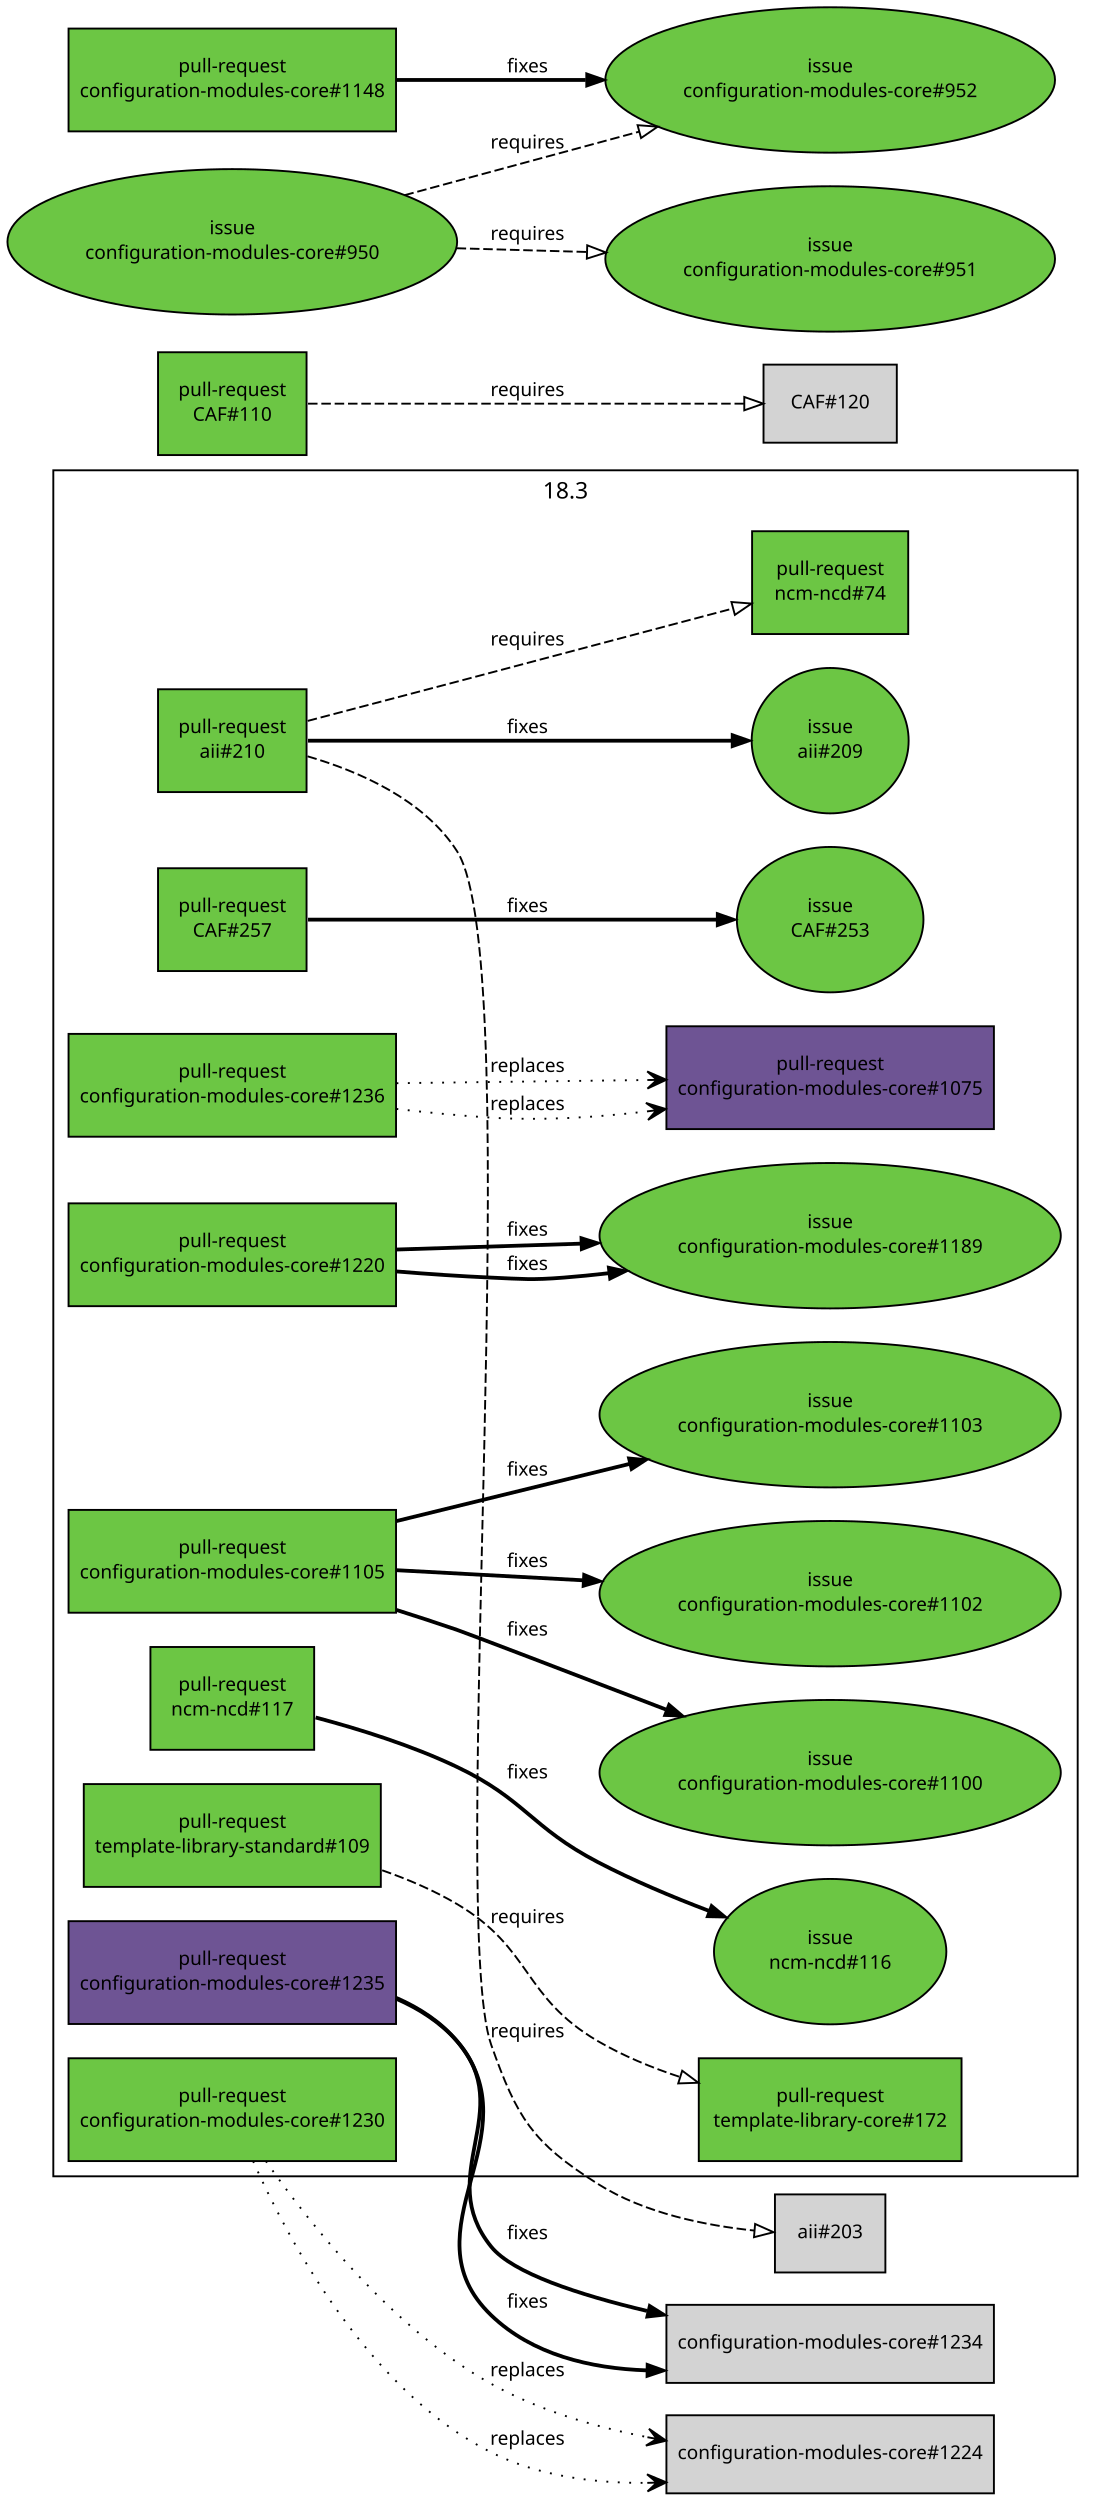
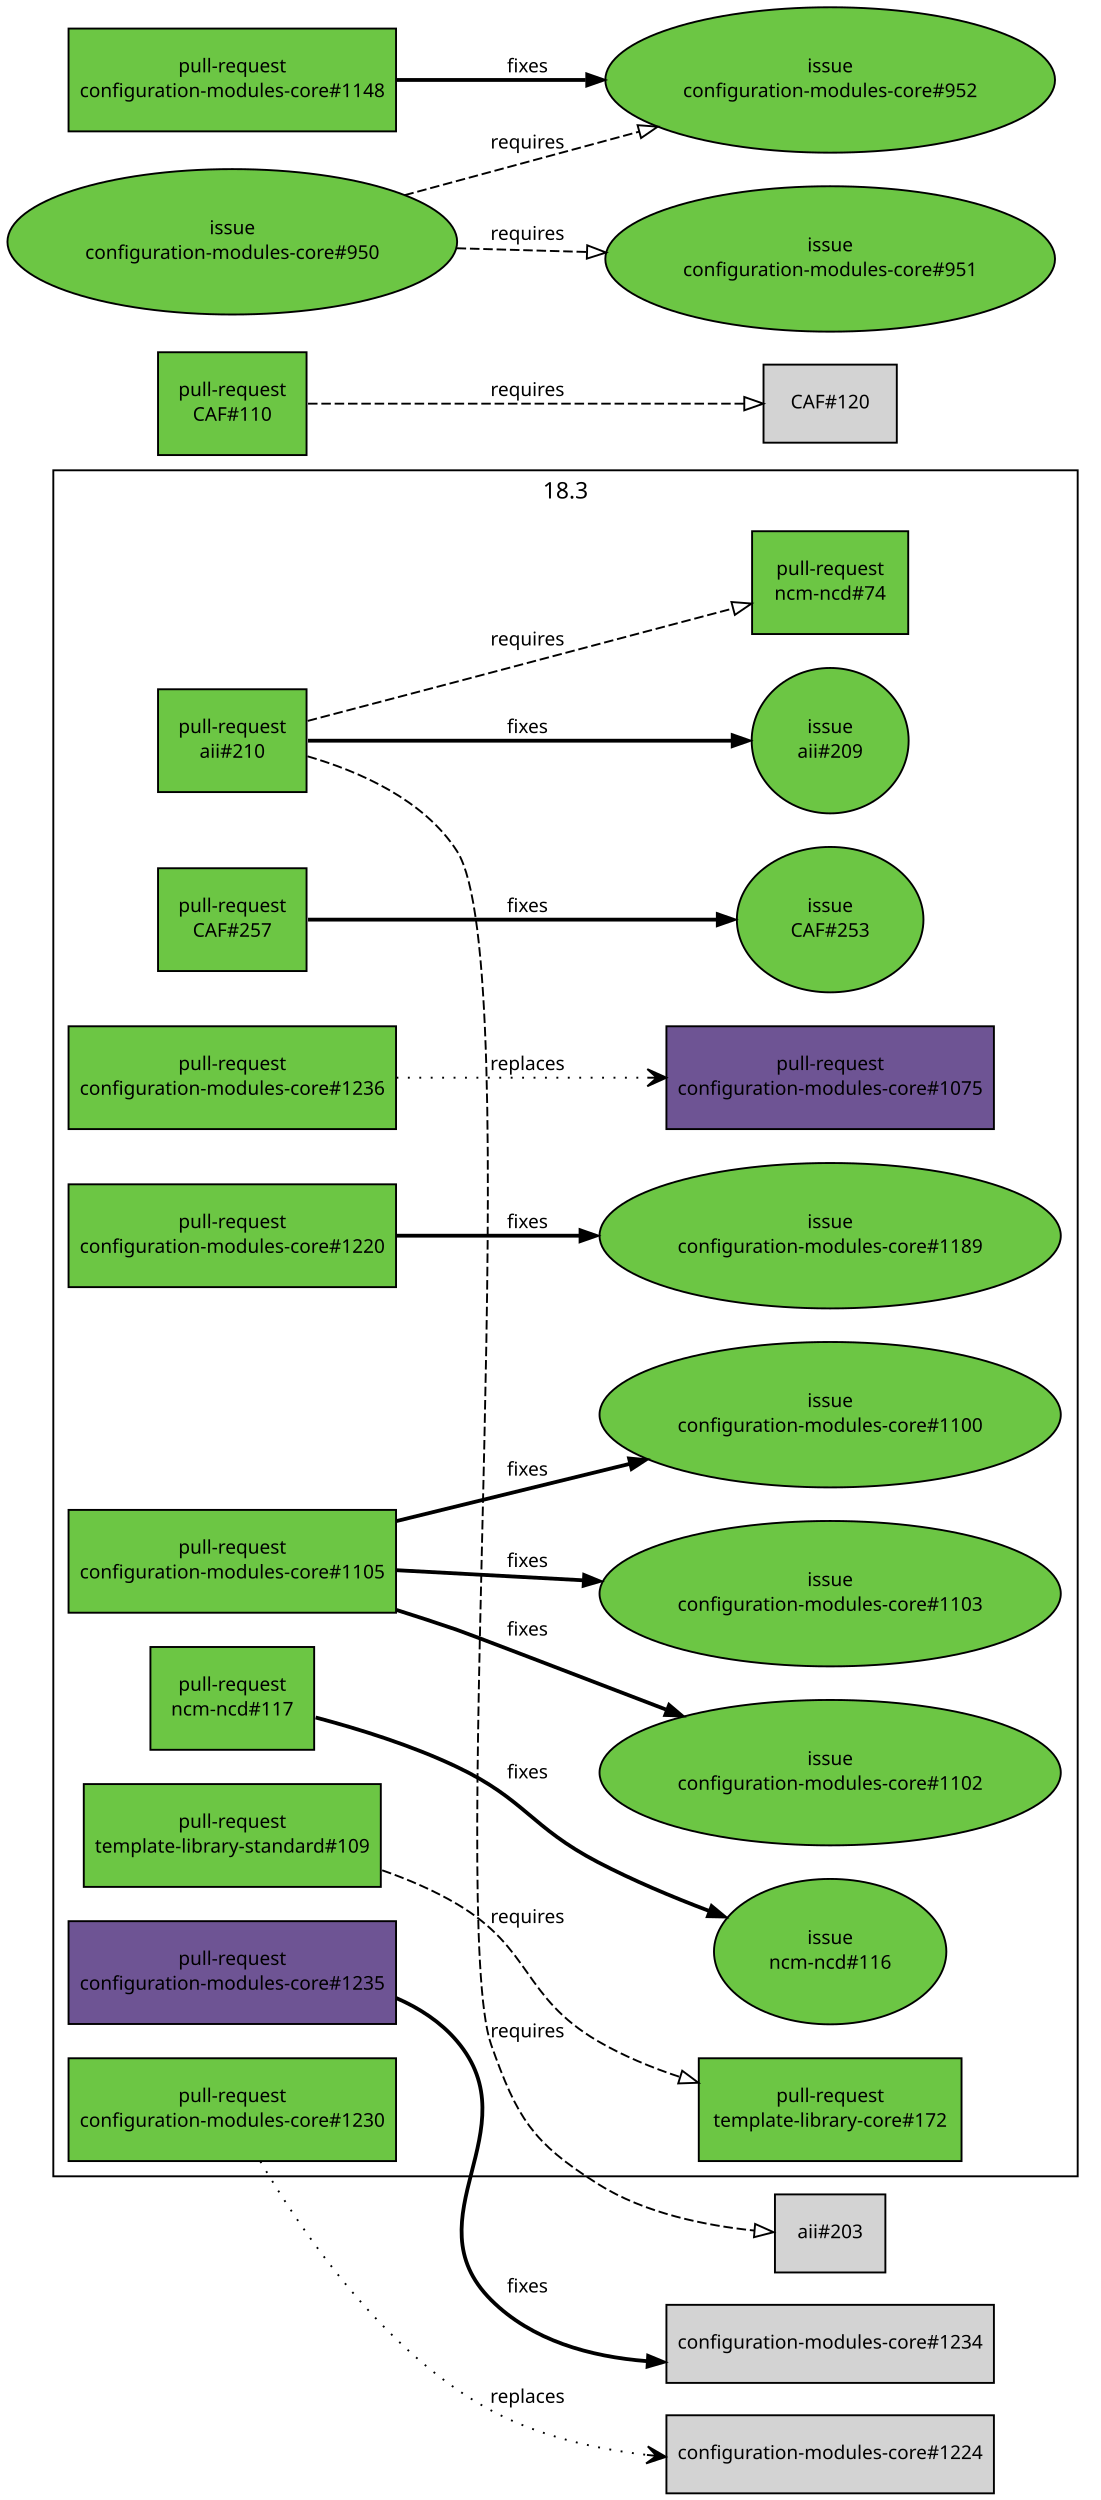
<svg xmlns="http://www.w3.org/2000/svg" xmlns:xlink="http://www.w3.org/1999/xlink" width="578pt" height="1313pt" viewBox="0.00 0.00 578.00 1313.00">
  <g id="graph1" class="graph" transform="scale(1 1) rotate(0) translate(4 1309)">
    <polygon fill="white" stroke="white" points="-4,5 -4,-1309 575,-1309 575,5 -4,5" />
    <g id="graph3" class="cluster">
      <polygon fill="none" stroke="black" points="24,-166 24,-1062 562,-1062 562,-166 24,-166" />
      <text text-anchor="middle" x="293" y="-1047.2" font-family="Sans" font-size="12.00">18.3</text>
    </g>
    <g id="node1" class="node">
      <a xlink:href="https://github.com/quattor/aii/pull/210" xlink:title="Shellfe: support active config for plugins" target="_parent">
        <polygon fill="#6cc644" stroke="black" points="157,-947 79,-947 79,-893 157,-893 157,-947" />
        <text text-anchor="middle" x="118" y="-924" font-family="Sans" font-size="10.00">pull-request</text>
        <text text-anchor="middle" x="118" y="-911" font-family="Sans" font-size="10.00">aii#210</text>
      </a>
    </g>
    <g id="node3" class="node">
      <a xlink:href="https://github.com/quattor/aii/issues/209" xlink:title="support ACTIVE_CONFIG" target="_parent">
        <ellipse fill="#6cc644" stroke="black" cx="432" cy="-920" rx="41.217" ry="38.184" />
        <text text-anchor="middle" x="432" y="-924" font-family="Sans" font-size="10.00">issue</text>
        <text text-anchor="middle" x="432" y="-911" font-family="Sans" font-size="10.00">aii#209</text>
      </a>
    </g>
    <g id="edge2" class="edge">
      <path fill="none" stroke="black" stroke-width="2" d="M157.768,-920C214.279,-920 317.868,-920 380.284,-920" />
      <polygon fill="black" stroke="black" points="380.31,-923.5 390.31,-920 380.31,-916.5 380.31,-923.5" />
      <text text-anchor="middle" x="273" y="-924" font-family="Sans" font-size="10.00">fixes</text>
    </g>
    <g id="node5" class="node">
      <a xlink:href="https://github.com/quattor/ncm-ncd/pull/74" xlink:title="Set the current active config as an attribute to the component" target="_parent">
        <polygon fill="#6cc644" stroke="black" points="473,-1030 391,-1030 391,-976 473,-976 473,-1030" />
        <text text-anchor="middle" x="432" y="-1007" font-family="Sans" font-size="10.00">pull-request</text>
        <text text-anchor="middle" x="432" y="-994" font-family="Sans" font-size="10.00">ncm-ncd#74</text>
      </a>
    </g>
    <g id="edge4" class="edge">
      <path fill="none" stroke="black" stroke-dasharray="5,2" d="M157.609,-930.38C180.517,-936.39 209.889,-944.106 236,-951 285.266,-964.007 341.475,-978.927 381.028,-989.441" />
      <polygon fill="none" stroke="black" points="380.148,-992.828 390.711,-992.015 381.946,-986.063 380.148,-992.828" />
      <text text-anchor="middle" x="273" y="-970" font-family="Sans" font-size="10.00">requires</text>
    </g>
    <g id="node7" class="node">
      <polygon fill="lightgrey" stroke="black" points="461,-156.5 403,-156.5 403,-115.5 461,-115.5 461,-156.5" />
      <text text-anchor="middle" x="432" y="-133.5" font-family="Sans" font-size="10.00">aii#203</text>
    </g>
    <g id="edge6" class="edge">
      <path fill="none" stroke="black" stroke-dasharray="5,2" d="M157.506,-911.793C184.567,-903.92 218.595,-889.074 236,-862 273.688,-803.373 230.657,-300.67 254,-235 267.696,-196.471 275.424,-183.832 310,-162 334.624,-146.452 367.041,-140.064 392.27,-137.503" />
      <polygon fill="none" stroke="black" points="392.585,-140.989 402.25,-136.649 391.988,-134.015 392.585,-140.989" />
      <text text-anchor="middle" x="273" y="-239" font-family="Sans" font-size="10.00">requires</text>
    </g>
    <g id="node8" class="node">
      <a xlink:href="https://github.com/quattor/CAF/pull/257" xlink:title="Process: run process as another user" target="_parent">
        <polygon fill="#6cc644" stroke="black" points="157,-853 79,-853 79,-799 157,-799 157,-853" />
        <text text-anchor="middle" x="118" y="-830" font-family="Sans" font-size="10.00">pull-request</text>
        <text text-anchor="middle" x="118" y="-817" font-family="Sans" font-size="10.00">CAF#257</text>
      </a>
    </g>
    <g id="node10" class="node">
      <a xlink:href="https://github.com/quattor/CAF/issues/253" xlink:title="CAF::Process: Include an option to execute the command as an specific user" target="_parent">
        <ellipse fill="#6cc644" stroke="black" cx="432" cy="-826" rx="48.998" ry="38.184" />
        <text text-anchor="middle" x="432" y="-830" font-family="Sans" font-size="10.00">issue</text>
        <text text-anchor="middle" x="432" y="-817" font-family="Sans" font-size="10.00">CAF#253</text>
      </a>
    </g>
    <g id="edge8" class="edge">
      <path fill="none" stroke="black" stroke-width="2" d="M157.768,-826C211.934,-826 309.353,-826 372.308,-826" />
      <polygon fill="black" stroke="black" points="372.488,-829.5 382.488,-826 372.488,-822.5 372.488,-829.5" />
      <text text-anchor="middle" x="273" y="-830" font-family="Sans" font-size="10.00">fixes</text>
    </g>
    <g id="node11" class="node">
      <a xlink:href="https://github.com/quattor/CAF/pull/110" xlink:title="Download: API proposal" target="_parent">
        <polygon fill="#6cc644" stroke="black" points="157,-1124 79,-1124 79,-1070 157,-1070 157,-1124" />
        <text text-anchor="middle" x="118" y="-1101" font-family="Sans" font-size="10.00">pull-request</text>
        <text text-anchor="middle" x="118" y="-1088" font-family="Sans" font-size="10.00">CAF#110</text>
      </a>
    </g>
    <g id="node13" class="node">
      <polygon fill="lightgrey" stroke="black" points="467,-1117.5 397,-1117.5 397,-1076.5 467,-1076.5 467,-1117.5" />
      <text text-anchor="middle" x="432" y="-1094.5" font-family="Sans" font-size="10.00">CAF#120</text>
    </g>
    <g id="edge10" class="edge">
      <path fill="none" stroke="black" stroke-dasharray="5,2" d="M157.768,-1097C216.269,-1097 325.221,-1097 386.719,-1097" />
      <polygon fill="none" stroke="black" points="386.897,-1100.5 396.897,-1097 386.897,-1093.5 386.897,-1100.5" />
      <text text-anchor="middle" x="273" y="-1101" font-family="Sans" font-size="10.00">requires</text>
    </g>
    <g id="node14" class="node">
      <a xlink:href="https://github.com/quattor/configuration-modules-core/pull/1236" xlink:title="ncm-spma: yum: Expose support for multiple reposdirs" target="_parent">
-         <polygon fill="#6cc644" stroke="black" points="204,-766 32,-766 32,-712 204,-712 204,-766" />
-         <text text-anchor="middle" x="118" y="-743" font-family="Sans" font-size="10.00">pull-request</text>
-         <text text-anchor="middle" x="118" y="-730" font-family="Sans" font-size="10.00">configuration-modules-core#1236</text>
+         <polygon fill="#6cc644" stroke="black" points="204,-770 32,-770 32,-716 204,-716 204,-770" />
+         <text text-anchor="middle" x="118" y="-747" font-family="Sans" font-size="10.00">pull-request</text>
+         <text text-anchor="middle" x="118" y="-734" font-family="Sans" font-size="10.00">configuration-modules-core#1236</text>
      </a>
    </g>
    <g id="node16" class="node">
      <a xlink:href="https://github.com/quattor/configuration-modules-core/pull/1075" xlink:title="ncm-spma (yum): Allow unmanaged repositories to be controlled seperately from packages" target="_parent">
        <polygon fill="#6e5494" stroke="black" points="518,-770 346,-770 346,-716 518,-716 518,-770" />
        <text text-anchor="middle" x="432" y="-747" font-family="Sans" font-size="10.00">pull-request</text>
        <text text-anchor="middle" x="432" y="-734" font-family="Sans" font-size="10.00">configuration-modules-core#1075</text>
      </a>
    </g>
    <g id="edge12" class="edge">
-       <path fill="none" stroke="black" stroke-dasharray="1,5" d="M204.182,-726.588C220.685,-724.676 237.851,-723.005 254,-722 280.575,-720.346 309.271,-722.143 335.702,-725.27" />
-       <polygon fill="black" stroke="black" points="345.712,-726.529 335.228,-729.746 340.751,-725.905 335.79,-725.281 335.79,-725.281 335.79,-725.281 340.751,-725.905 336.351,-720.816 345.712,-726.529 345.712,-726.529" />
-       <text text-anchor="middle" x="273" y="-726" font-family="Sans" font-size="10.00">replaces</text>
-     </g>
-     <g id="edge20" class="edge">
-       <path fill="none" stroke="black" stroke-dasharray="1,5" d="M204.217,-740.098C244.975,-740.618 293.781,-741.239 335.743,-741.774" />
-       <polygon fill="black" stroke="black" points="345.975,-741.904 335.919,-746.276 340.976,-741.84 335.976,-741.777 335.976,-741.777 335.976,-741.777 340.976,-741.84 336.033,-737.277 345.975,-741.904 345.975,-741.904" />
-       <text text-anchor="middle" x="273" y="-746" font-family="Sans" font-size="10.00">replaces</text>
+       <path fill="none" stroke="black" stroke-dasharray="1,5" d="M204.217,-743C244.975,-743 293.781,-743 335.743,-743" />
+       <polygon fill="black" stroke="black" points="345.975,-743 335.975,-747.5 340.975,-743 335.975,-743 335.975,-743 335.975,-743 340.975,-743 335.975,-738.5 345.975,-743 345.975,-743" />
+       <text text-anchor="middle" x="273" y="-747" font-family="Sans" font-size="10.00">replaces</text>
    </g>
    <g id="node17" class="node">
      <a xlink:href="https://github.com/quattor/configuration-modules-core/pull/1235" xlink:title="ncm-ofed: import CAF::Service and enable NoActionSupported" target="_parent">
        <polygon fill="#6e5494" stroke="black" points="204,-300 32,-300 32,-246 204,-246 204,-300" />
        <text text-anchor="middle" x="118" y="-277" font-family="Sans" font-size="10.00">pull-request</text>
        <text text-anchor="middle" x="118" y="-264" font-family="Sans" font-size="10.00">configuration-modules-core#1235</text>
      </a>
    </g>
    <g id="node19" class="node">
      <polygon fill="lightgrey" stroke="black" points="518,-98.5 346,-98.5 346,-57.5 518,-57.5 518,-98.5" />
      <text text-anchor="middle" x="432" y="-75.5" font-family="Sans" font-size="10.00">configuration-modules-core#1234</text>
    </g>
-     <g id="edge22" class="edge">
-       <path fill="none" stroke="black" stroke-width="2" d="M204.099,-259.257C216.177,-254.009 227.386,-246.823 236,-237 268.084,-200.413 223.371,-166.814 254,-129 265.189,-115.186 299.935,-103.789 335.794,-95.299" />
-       <polygon fill="black" stroke="black" points="336.952,-98.624 345.919,-92.982 335.39,-91.801 336.952,-98.624" />
-       <text text-anchor="middle" x="273" y="-133" font-family="Sans" font-size="10.00">fixes</text>
-     </g>
    <g id="edge14" class="edge">
-       <path fill="none" stroke="black" stroke-width="2" d="M204.155,-259.688C216.303,-254.393 227.519,-247.079 236,-237 277.527,-187.649 207.484,-137.679 254,-93 275.501,-72.348 305.955,-65.091 335.605,-64.081" />
-       <polygon fill="black" stroke="black" points="335.656,-67.581 345.616,-63.968 335.577,-60.582 335.656,-67.581" />
-       <text text-anchor="middle" x="273" y="-97" font-family="Sans" font-size="10.00">fixes</text>
+       <path fill="none" stroke="black" stroke-width="2" d="M204.092,-259.635C216.248,-254.346 227.483,-247.048 236,-237 275.425,-190.49 210.82,-144.047 254,-101 275.313,-79.753 305.88,-71.264 335.685,-68.931" />
+       <polygon fill="black" stroke="black" points="335.961,-72.421 345.749,-68.366 335.568,-65.432 335.961,-72.421" />
+       <text text-anchor="middle" x="273" y="-105" font-family="Sans" font-size="10.00">fixes</text>
    </g>
    <g id="node20" class="node">
      <a xlink:href="https://github.com/quattor/configuration-modules-core/pull/1230" xlink:title="ncm-ceph: support for luminous, bluestore, ceph-volume and per host osd deployment" target="_parent">
        <polygon fill="#6cc644" stroke="black" points="204,-228 32,-228 32,-174 204,-174 204,-228" />
        <text text-anchor="middle" x="118" y="-205" font-family="Sans" font-size="10.00">pull-request</text>
        <text text-anchor="middle" x="118" y="-192" font-family="Sans" font-size="10.00">configuration-modules-core#1230</text>
      </a>
    </g>
    <g id="node22" class="node">
      <polygon fill="lightgrey" stroke="black" points="518,-40.5 346,-40.5 346,0.5 518,0.5 518,-40.5" />
      <text text-anchor="middle" x="432" y="-17.5" font-family="Sans" font-size="10.00">configuration-modules-core#1224</text>
    </g>
-     <g id="edge24" class="edge">
-       <path fill="none" stroke="black" stroke-dasharray="1,5" d="M135.64,-173.98C158.722,-140.934 202.365,-85.846 254,-57 278.787,-43.153 308.132,-34.469 335.771,-29.029" />
-       <polygon fill="black" stroke="black" points="345.865,-27.168 336.847,-33.407 340.948,-28.075 336.031,-28.981 336.031,-28.981 336.031,-28.981 340.948,-28.075 335.215,-24.556 345.865,-27.168 345.865,-27.168" />
-       <text text-anchor="middle" x="273" y="-61" font-family="Sans" font-size="10.00">replaces</text>
-     </g>
    <g id="edge16" class="edge">
-       <path fill="none" stroke="black" stroke-dasharray="1,5" d="M128.934,-173.958C147.503,-132.155 189.575,-53.296 254,-21 278.851,-8.542 308.215,-4.716 335.852,-4.993" />
-       <polygon fill="black" stroke="black" points="345.944,-5.273 335.823,-9.494 340.946,-5.134 335.948,-4.996 335.948,-4.996 335.948,-4.996 340.946,-5.134 336.073,-0.498 345.944,-5.273 345.944,-5.273" />
-       <text text-anchor="middle" x="273" y="-25" font-family="Sans" font-size="10.00">replaces</text>
+       <path fill="none" stroke="black" stroke-dasharray="1,5" d="M132.749,-173.83C154.181,-137.288 197.607,-73.391 254,-43 278.674,-29.703 307.985,-22.91 335.629,-19.694" />
+       <polygon fill="black" stroke="black" points="345.726,-18.665 336.234,-24.155 340.752,-19.172 335.778,-19.678 335.778,-19.678 335.778,-19.678 340.752,-19.172 335.321,-15.202 345.726,-18.665 345.726,-18.665" />
+       <text text-anchor="middle" x="273" y="-47" font-family="Sans" font-size="10.00">replaces</text>
    </g>
    <g id="node23" class="node">
      <a xlink:href="https://github.com/quattor/configuration-modules-core/pull/1220" xlink:title="ncm-cups: Stop daemon if server not enabled" target="_parent">
-         <polygon fill="#6cc644" stroke="black" points="204,-677 32,-677 32,-623 204,-623 204,-677" />
-         <text text-anchor="middle" x="118" y="-654" font-family="Sans" font-size="10.00">pull-request</text>
-         <text text-anchor="middle" x="118" y="-641" font-family="Sans" font-size="10.00">configuration-modules-core#1220</text>
+         <polygon fill="#6cc644" stroke="black" points="204,-687 32,-687 32,-633 204,-633 204,-687" />
+         <text text-anchor="middle" x="118" y="-664" font-family="Sans" font-size="10.00">pull-request</text>
+         <text text-anchor="middle" x="118" y="-651" font-family="Sans" font-size="10.00">configuration-modules-core#1220</text>
      </a>
    </g>
    <g id="node25" class="node">
      <a xlink:href="https://github.com/quattor/configuration-modules-core/issues/1189" xlink:title="ncm-cups: Nodetype of client should stop running cups daemon" target="_parent">
        <ellipse fill="#6cc644" stroke="black" cx="432" cy="-660" rx="121.122" ry="38.184" />
        <text text-anchor="middle" x="432" y="-664" font-family="Sans" font-size="10.00">issue</text>
        <text text-anchor="middle" x="432" y="-651" font-family="Sans" font-size="10.00">configuration-modules-core#1189</text>
      </a>
    </g>
-     <g id="edge26" class="edge">
-       <path fill="none" stroke="black" stroke-width="2" d="M204.258,-641.237C220.754,-639.888 237.898,-638.709 254,-638 270.873,-637.257 275.162,-636.685 292,-638 299.675,-638.599 307.565,-639.381 315.503,-640.291" />
-       <polygon fill="black" stroke="black" points="315.224,-643.783 325.572,-641.509 316.064,-636.833 315.224,-643.783" />
-       <text text-anchor="middle" x="273" y="-642" font-family="Sans" font-size="10.00">fixes</text>
-     </g>
    <g id="edge18" class="edge">
-       <path fill="none" stroke="black" stroke-width="2" d="M204.217,-652.746C234.08,-653.697 268.265,-654.785 300.912,-655.825" />
-       <polygon fill="black" stroke="black" points="300.881,-659.326 310.988,-656.146 301.104,-652.329 300.881,-659.326" />
-       <text text-anchor="middle" x="273" y="-660" font-family="Sans" font-size="10.00">fixes</text>
-     </g>
-     <g id="node30" class="node">
+       <path fill="none" stroke="black" stroke-width="2" d="M204.217,-660C233.916,-660 267.888,-660 300.372,-660" />
+       <polygon fill="black" stroke="black" points="300.399,-663.5 310.399,-660 300.399,-656.5 300.399,-663.5" />
+       <text text-anchor="middle" x="273" y="-664" font-family="Sans" font-size="10.00">fixes</text>
+     </g>
+     <g id="node26" class="node">
      <a xlink:href="https://github.com/quattor/configuration-modules-core/pull/1105" xlink:title="ncm-authconfig: fix krb5_realm, user_object_class and newline between ldap_krb5_canonicalize and ldap_krb5_realm" target="_parent">
        <polygon fill="#6cc644" stroke="black" points="204,-516 32,-516 32,-462 204,-462 204,-516" />
        <text text-anchor="middle" x="118" y="-493" font-family="Sans" font-size="10.00">pull-request</text>
        <text text-anchor="middle" x="118" y="-480" font-family="Sans" font-size="10.00">configuration-modules-core#1105</text>
      </a>
    </g>
-     <g id="node32" class="node">
+     <g id="node28" class="node">
      <a xlink:href="https://github.com/quattor/configuration-modules-core/issues/1100" xlink:title="ncm-authconfig : no newline after krb5_canonicalize option" target="_parent">
+         <ellipse fill="#6cc644" stroke="black" cx="432" cy="-566" rx="121.122" ry="38.184" />
+         <text text-anchor="middle" x="432" y="-570" font-family="Sans" font-size="10.00">issue</text>
+         <text text-anchor="middle" x="432" y="-557" font-family="Sans" font-size="10.00">configuration-modules-core#1100</text>
+       </a>
+     </g>
+     <g id="edge20" class="edge">
+       <path fill="none" stroke="black" stroke-width="2" d="M204.217,-510.142C242.039,-519.417 286.793,-530.392 326.577,-540.148" />
+       <polygon fill="black" stroke="black" points="325.763,-543.552 336.309,-542.534 327.431,-536.753 325.763,-543.552" />
+       <text text-anchor="middle" x="273" y="-534" font-family="Sans" font-size="10.00">fixes</text>
+     </g>
+     <g id="node30" class="node">
+       <a xlink:href="https://github.com/quattor/configuration-modules-core/issues/1102" xlink:title="ncm-authconfig: There is no " target="_parent">
        <ellipse fill="#6cc644" stroke="black" cx="432" cy="-378" rx="121.122" ry="38.184" />
        <text text-anchor="middle" x="432" y="-382" font-family="Sans" font-size="10.00">issue</text>
-         <text text-anchor="middle" x="432" y="-369" font-family="Sans" font-size="10.00">configuration-modules-core#1100</text>
-       </a>
-     </g>
-     <g id="edge28" class="edge">
+         <text text-anchor="middle" x="432" y="-369" font-family="Sans" font-size="10.00">configuration-modules-core#1102</text>
+       </a>
+     </g>
+     <g id="edge22" class="edge">
      <path fill="none" stroke="black" stroke-width="2" d="M204.26,-463.441C214.984,-460.041 225.77,-456.513 236,-453 241.807,-451.006 295.852,-430.313 345.719,-411.169" />
      <polygon fill="black" stroke="black" points="347.214,-414.344 355.295,-407.492 344.705,-407.809 347.214,-414.344" />
      <text text-anchor="middle" x="273" y="-450" font-family="Sans" font-size="10.00">fixes</text>
    </g>
-     <g id="node34" class="node">
-       <a xlink:href="https://github.com/quattor/configuration-modules-core/issues/1102" xlink:title="ncm-authconfig: There is no " target="_parent">
+     <g id="node32" class="node">
+       <a xlink:href="https://github.com/quattor/configuration-modules-core/issues/1103" xlink:title="ncm-authconfig: krb5_realm = ARRAY(0x39a5830)" target="_parent">
        <ellipse fill="#6cc644" stroke="black" cx="432" cy="-472" rx="121.122" ry="38.184" />
        <text text-anchor="middle" x="432" y="-476" font-family="Sans" font-size="10.00">issue</text>
-         <text text-anchor="middle" x="432" y="-463" font-family="Sans" font-size="10.00">configuration-modules-core#1102</text>
-       </a>
-     </g>
-     <g id="edge30" class="edge">
+         <text text-anchor="middle" x="432" y="-463" font-family="Sans" font-size="10.00">configuration-modules-core#1103</text>
+       </a>
+     </g>
+     <g id="edge24" class="edge">
      <path fill="none" stroke="black" stroke-width="2" d="M204.217,-484.332C234.409,-482.698 269.018,-480.824 301.99,-479.039" />
      <polygon fill="black" stroke="black" points="302.368,-482.524 312.164,-478.488 301.989,-475.534 302.368,-482.524" />
      <text text-anchor="middle" x="273" y="-486" font-family="Sans" font-size="10.00">fixes</text>
    </g>
-     <g id="node36" class="node">
-       <a xlink:href="https://github.com/quattor/configuration-modules-core/issues/1103" xlink:title="ncm-authconfig: krb5_realm = ARRAY(0x39a5830)" target="_parent">
-         <ellipse fill="#6cc644" stroke="black" cx="432" cy="-566" rx="121.122" ry="38.184" />
-         <text text-anchor="middle" x="432" y="-570" font-family="Sans" font-size="10.00">issue</text>
-         <text text-anchor="middle" x="432" y="-557" font-family="Sans" font-size="10.00">configuration-modules-core#1103</text>
-       </a>
-     </g>
-     <g id="edge32" class="edge">
-       <path fill="none" stroke="black" stroke-width="2" d="M204.217,-510.142C242.039,-519.417 286.793,-530.392 326.577,-540.148" />
-       <polygon fill="black" stroke="black" points="325.763,-543.552 336.309,-542.534 327.431,-536.753 325.763,-543.552" />
-       <text text-anchor="middle" x="273" y="-534" font-family="Sans" font-size="10.00">fixes</text>
-     </g>
-     <g id="node37" class="node">
+     <g id="node33" class="node">
      <a xlink:href="https://github.com/quattor/configuration-modules-core/pull/1148" xlink:title="ncm-spma: Remove support from groups from spma yumng backend" target="_parent">
        <polygon fill="#6cc644" stroke="black" points="204,-1294 32,-1294 32,-1240 204,-1240 204,-1294" />
        <text text-anchor="middle" x="118" y="-1271" font-family="Sans" font-size="10.00">pull-request</text>
        <text text-anchor="middle" x="118" y="-1258" font-family="Sans" font-size="10.00">configuration-modules-core#1148</text>
      </a>
    </g>
-     <g id="node39" class="node">
+     <g id="node35" class="node">
      <a xlink:href="https://github.com/quattor/configuration-modules-core/issues/952" xlink:title="ncm-spma (yumng): Remove support for package groups" target="_parent">
        <ellipse fill="#6cc644" stroke="black" cx="432" cy="-1267" rx="118.087" ry="38.184" />
        <text text-anchor="middle" x="432" y="-1271" font-family="Sans" font-size="10.00">issue</text>
        <text text-anchor="middle" x="432" y="-1258" font-family="Sans" font-size="10.00">configuration-modules-core#952</text>
      </a>
    </g>
-     <g id="edge34" class="edge">
+     <g id="edge26" class="edge">
      <path fill="none" stroke="black" stroke-width="2" d="M204.217,-1267C234.903,-1267 270.151,-1267 303.606,-1267" />
      <polygon fill="black" stroke="black" points="303.924,-1270.5 313.924,-1267 303.924,-1263.5 303.924,-1270.5" />
      <text text-anchor="middle" x="273" y="-1271" font-family="Sans" font-size="10.00">fixes</text>
    </g>
-     <g id="node40" class="node">
+     <g id="node36" class="node">
      <a xlink:href="https://github.com/quattor/configuration-modules-core/issues/950" xlink:title="ncm-spma: Remove support for package groups from yum backends" target="_parent">
        <ellipse fill="#6cc644" stroke="black" cx="118" cy="-1182" rx="118.087" ry="38.184" />
        <text text-anchor="middle" x="118" y="-1186" font-family="Sans" font-size="10.00">issue</text>
        <text text-anchor="middle" x="118" y="-1173" font-family="Sans" font-size="10.00">configuration-modules-core#950</text>
      </a>
    </g>
-     <g id="edge38" class="edge">
+     <g id="edge30" class="edge">
      <path fill="none" stroke="black" stroke-dasharray="5,2" d="M208.401,-1206.47C246.98,-1216.92 292.147,-1229.14 331.747,-1239.86" />
      <polygon fill="none" stroke="black" points="330.855,-1243.25 341.422,-1242.48 332.684,-1236.49 330.855,-1243.25" />
      <text text-anchor="middle" x="273" y="-1231" font-family="Sans" font-size="10.00">requires</text>
    </g>
-     <g id="node42" class="node">
+     <g id="node38" class="node">
      <a xlink:href="https://github.com/quattor/configuration-modules-core/issues/951" xlink:title="ncm-spma (yum): Remove support for package groups" target="_parent">
        <ellipse fill="#6cc644" stroke="black" cx="432" cy="-1173" rx="118.087" ry="38.184" />
        <text text-anchor="middle" x="432" y="-1177" font-family="Sans" font-size="10.00">issue</text>
        <text text-anchor="middle" x="432" y="-1164" font-family="Sans" font-size="10.00">configuration-modules-core#951</text>
      </a>
    </g>
-     <g id="edge36" class="edge">
+     <g id="edge28" class="edge">
      <path fill="none" stroke="black" stroke-dasharray="5,2" d="M235.815,-1178.62C258.074,-1177.99 281.456,-1177.31 304.01,-1176.67" />
      <polygon fill="none" stroke="black" points="304.412,-1180.16 314.308,-1176.37 304.212,-1173.16 304.412,-1180.16" />
      <text text-anchor="middle" x="273" y="-1183" font-family="Sans" font-size="10.00">requires</text>
    </g>
-     <g id="node44" class="node">
+     <g id="node40" class="node">
      <a xlink:href="https://github.com/quattor/ncm-ncd/pull/117" xlink:title="Allow component modules to be loaded from any path" target="_parent">
        <polygon fill="#6cc644" stroke="black" points="161,-444 75,-444 75,-390 161,-390 161,-444" />
        <text text-anchor="middle" x="118" y="-421" font-family="Sans" font-size="10.00">pull-request</text>
        <text text-anchor="middle" x="118" y="-408" font-family="Sans" font-size="10.00">ncm-ncd#117</text>
      </a>
    </g>
-     <g id="node46" class="node">
+     <g id="node42" class="node">
      <a xlink:href="https://github.com/quattor/ncm-ncd/issues/116" xlink:title="hasFile() prevents component modules from being relocated" target="_parent">
        <ellipse fill="#6cc644" stroke="black" cx="432" cy="-284" rx="61.018" ry="38.184" />
        <text text-anchor="middle" x="432" y="-288" font-family="Sans" font-size="10.00">issue</text>
        <text text-anchor="middle" x="432" y="-275" font-family="Sans" font-size="10.00">ncm-ncd#116</text>
      </a>
    </g>
-     <g id="edge40" class="edge">
+     <g id="edge32" class="edge">
      <path fill="none" stroke="black" stroke-width="2" d="M161.761,-406.984C184.512,-400.955 212.416,-392.252 236,-381 271.824,-363.908 274.811,-349.363 310,-331 328.333,-321.433 349.07,-312.723 368.176,-305.471" />
      <polygon fill="black" stroke="black" points="369.552,-308.693 377.702,-301.923 367.109,-302.134 369.552,-308.693" />
      <text text-anchor="middle" x="273" y="-375" font-family="Sans" font-size="10.00">fixes</text>
    </g>
-     <g id="node47" class="node">
+     <g id="node43" class="node">
      <a xlink:href="https://github.com/quattor/template-library-standard/pull/109" xlink:title="Add sample of nVidia workstation and compute GPUs" target="_parent">
        <polygon fill="#6cc644" stroke="black" points="196,-372 40,-372 40,-318 196,-318 196,-372" />
        <text text-anchor="middle" x="118" y="-349" font-family="Sans" font-size="10.00">pull-request</text>
        <text text-anchor="middle" x="118" y="-336" font-family="Sans" font-size="10.00">template-library-standard#109</text>
      </a>
    </g>
-     <g id="node49" class="node">
+     <g id="node45" class="node">
      <a xlink:href="https://github.com/quattor/template-library-core/pull/172" xlink:title="Allow RAM to be modelled on GPU cards" target="_parent">
        <polygon fill="#6cc644" stroke="black" points="501,-228 363,-228 363,-174 501,-174 501,-228" />
        <text text-anchor="middle" x="432" y="-205" font-family="Sans" font-size="10.00">pull-request</text>
        <text text-anchor="middle" x="432" y="-192" font-family="Sans" font-size="10.00">template-library-core#172</text>
      </a>
    </g>
-     <g id="edge42" class="edge">
+     <g id="edge34" class="edge">
      <path fill="none" stroke="black" stroke-dasharray="5,2" d="M196.717,-326.724C210.302,-321.982 223.924,-316.139 236,-309 275.501,-285.648 270.392,-260.171 310,-237 323.213,-229.271 338.215,-223.088 353.068,-218.18" />
      <polygon fill="none" stroke="black" points="354.291,-221.465 362.787,-215.136 352.198,-214.785 354.291,-221.465" />
      <text text-anchor="middle" x="273" y="-299" font-family="Sans" font-size="10.00">requires</text>
    </g>
  </g>
</svg>
